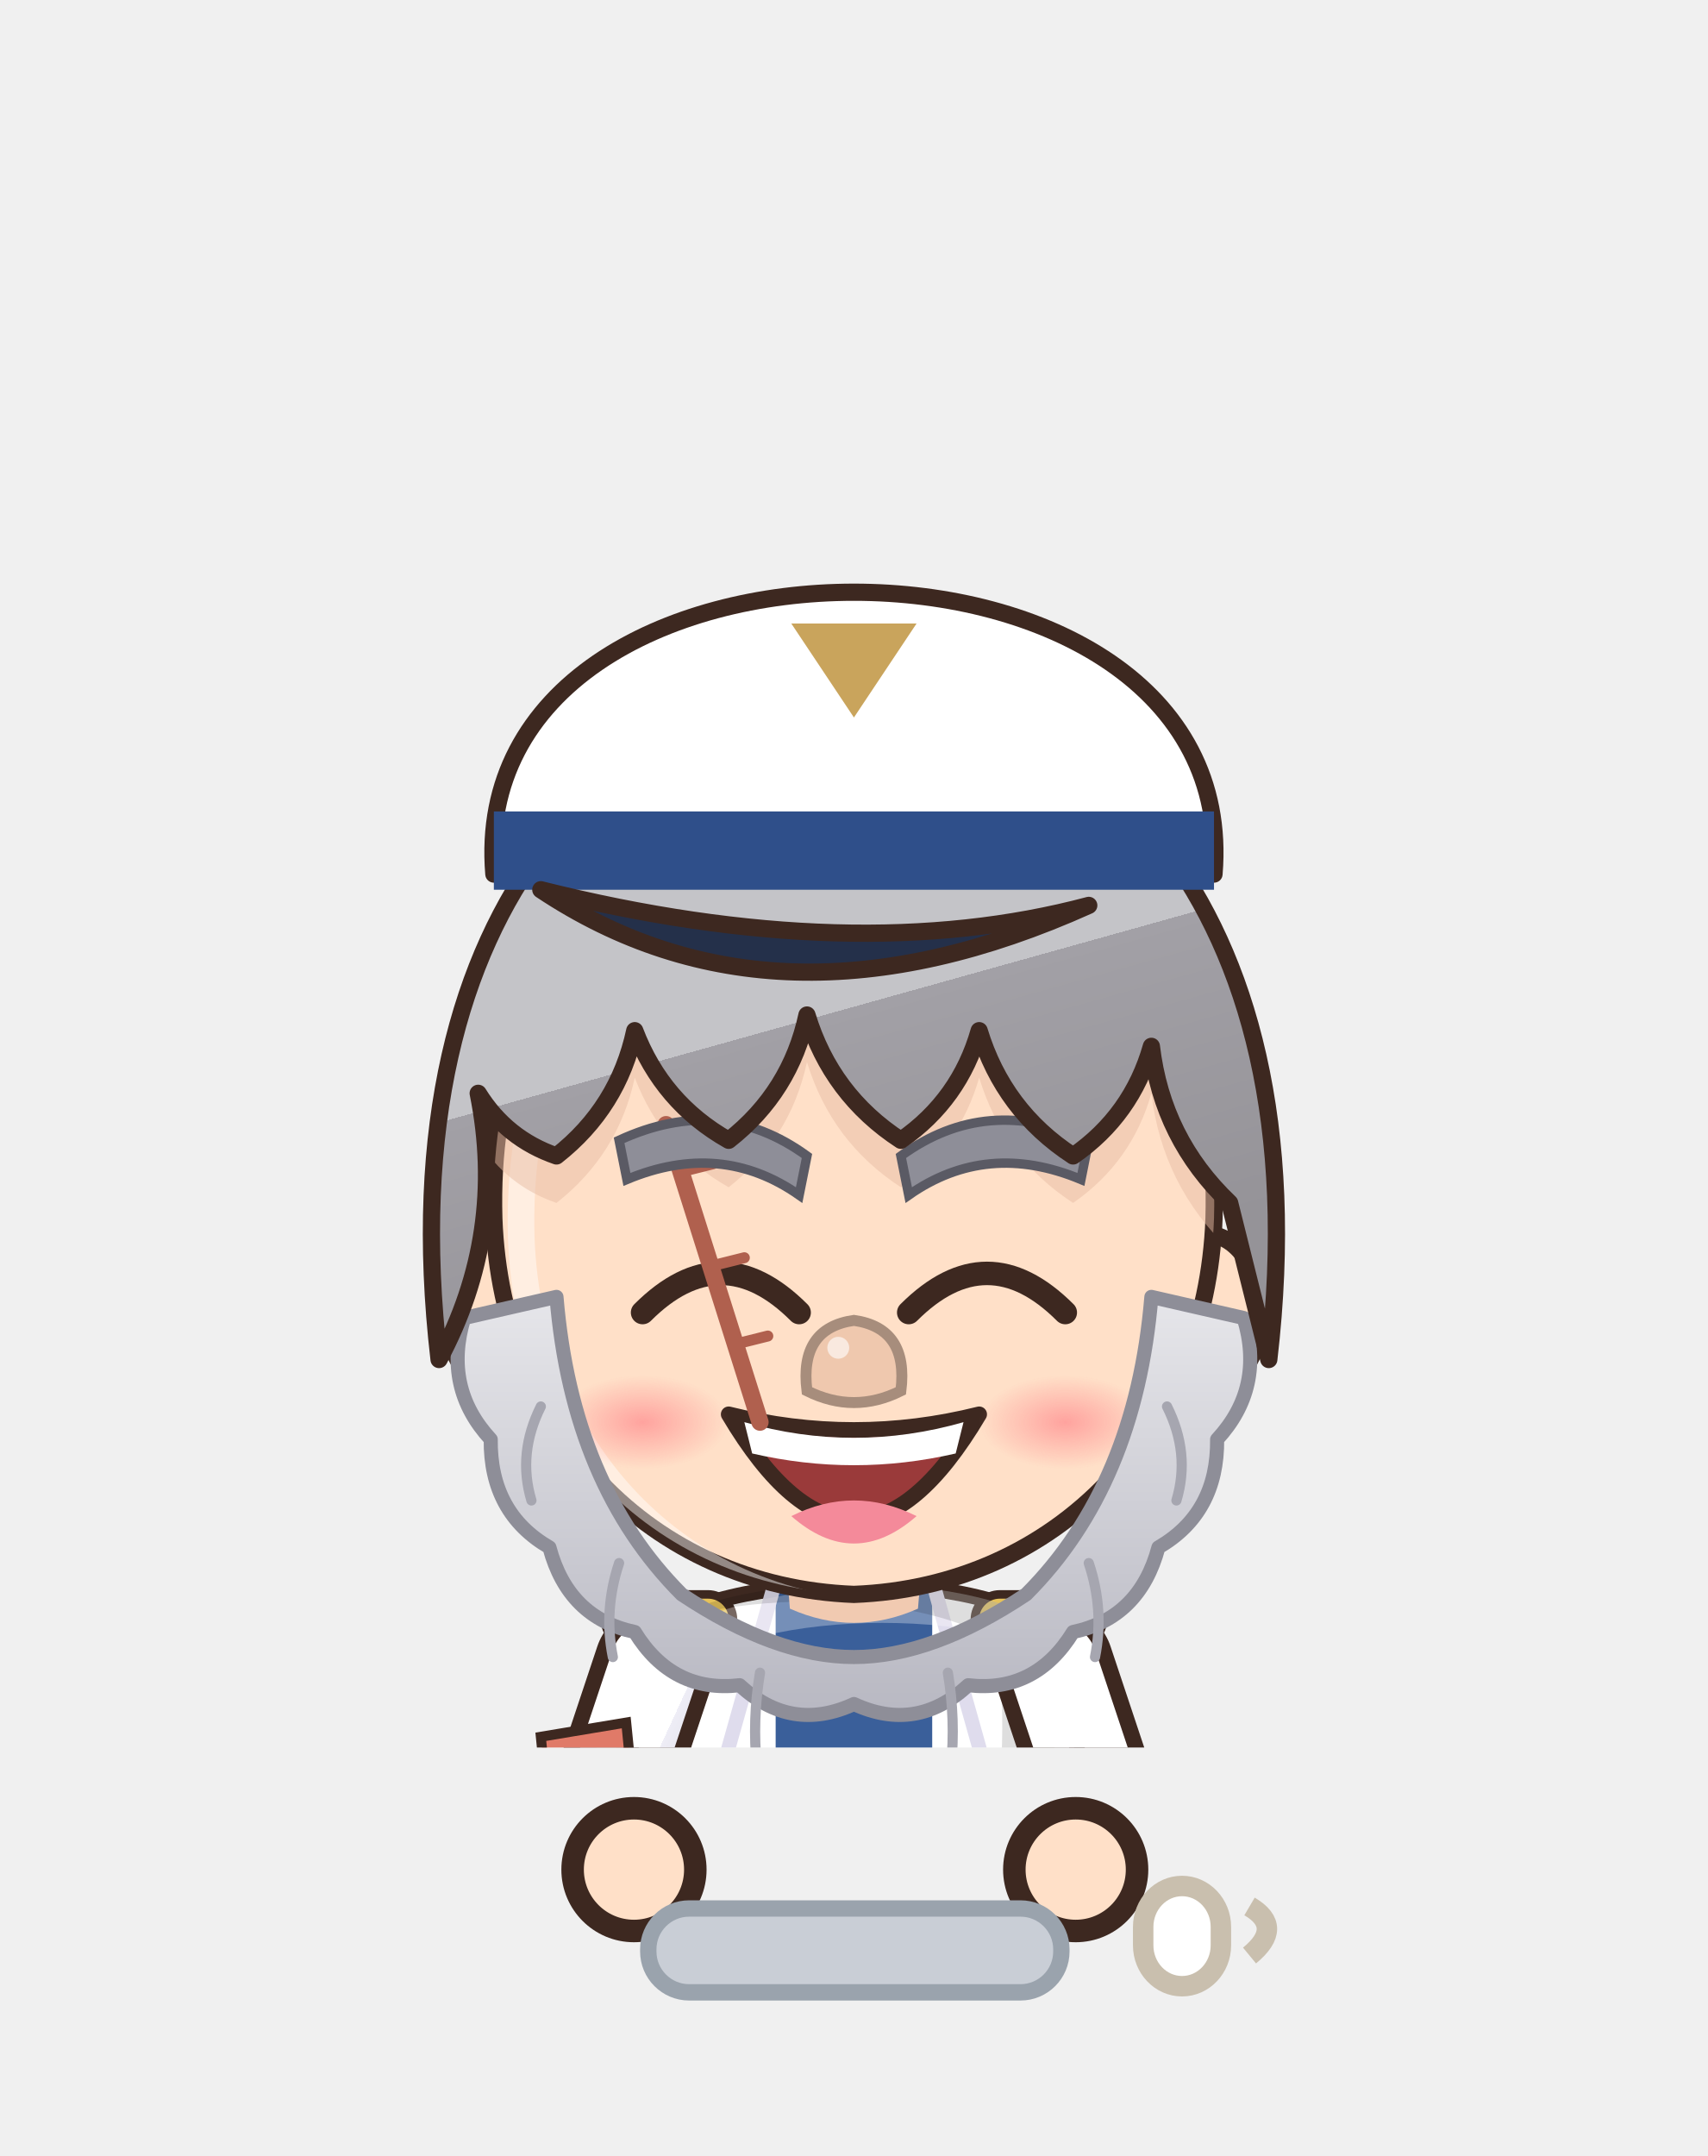
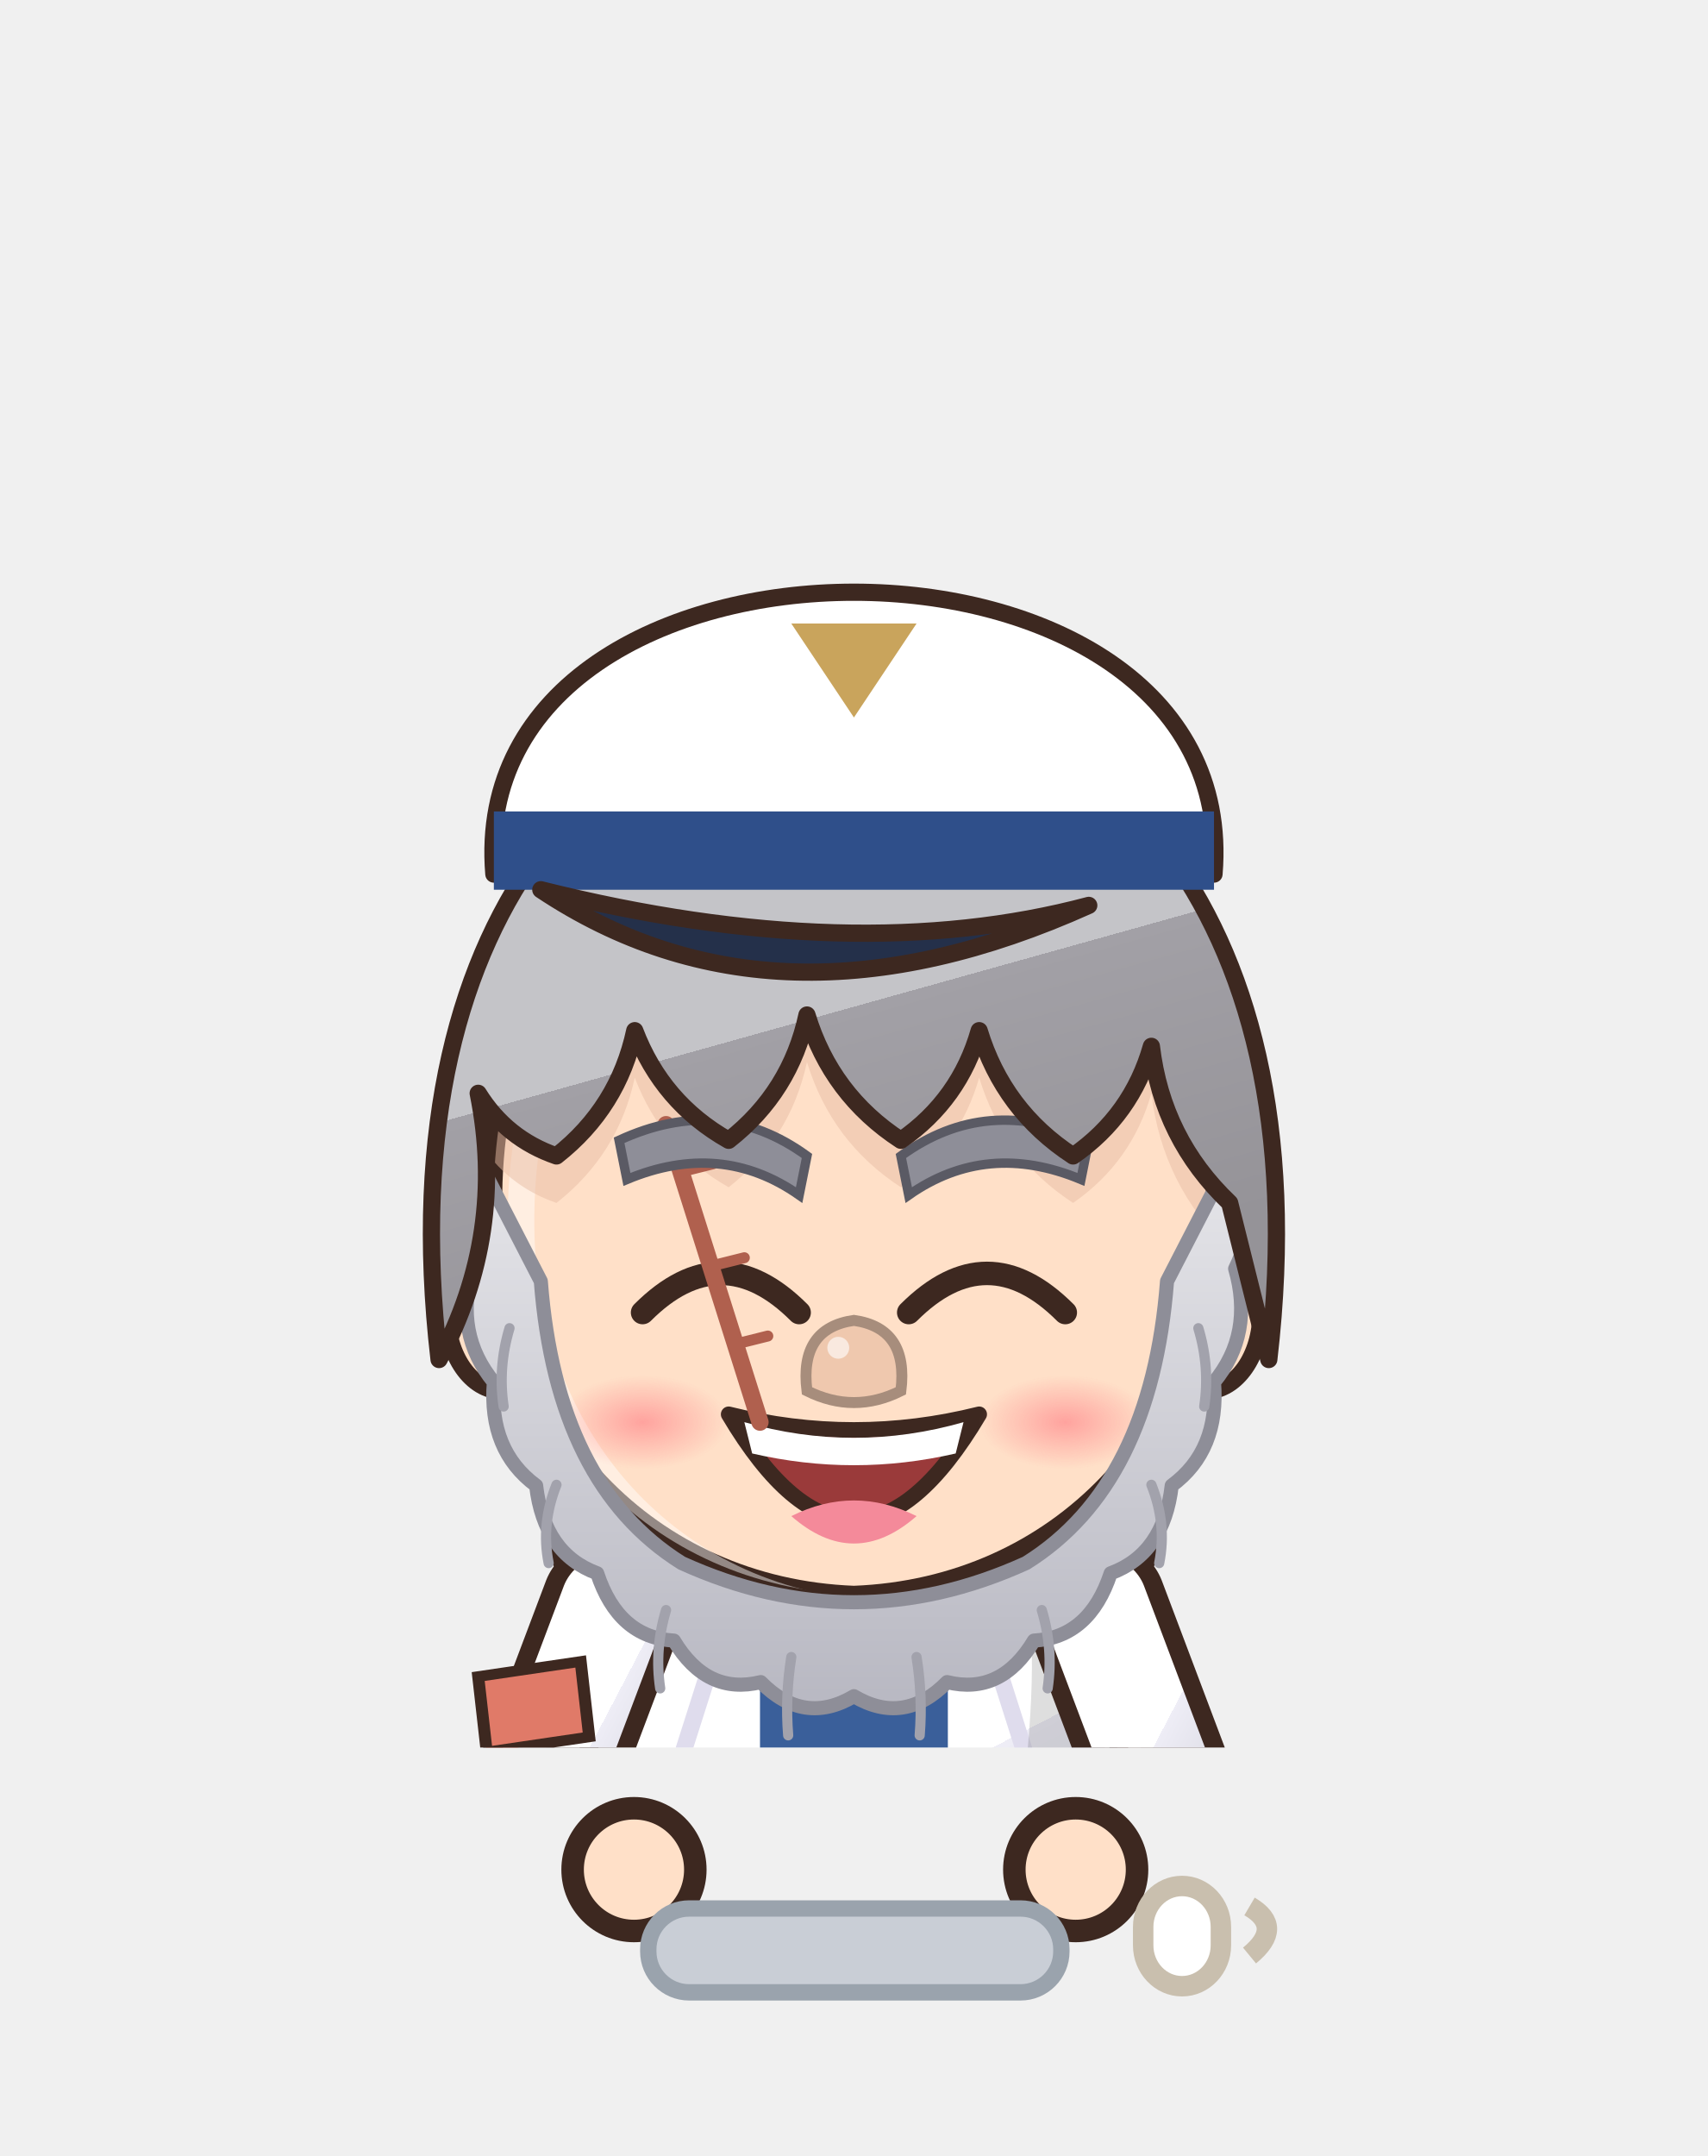
<svg xmlns="http://www.w3.org/2000/svg" viewBox="1341.2 308.6 83.5 105.4" width="83.5" height="105.4">
  <svg x="1341.2" y="308.6" viewBox="-120 -180 240 245.51" width="83.512" height="85.431">
    <defs>
      <linearGradient id="hair146" x1="0" y1="0" x2=".35" y2="1">
        <stop offset="0" stop-color="#cdcdd0" />
        <stop offset=".16" stop-color="#cdcdd0" />
        <stop offset=".16" stop-color="#c4c4c8" />
        <stop offset=".58" stop-color="#c4c4c8" />
        <stop offset=".58" stop-color="#a2a0a6" />
        <stop offset="1" stop-color="#959398" />
      </linearGradient>
      <radialGradient id="skin146" cx=".4" cy=".32" r=".85">
        <stop offset="0" stop-color="#ffe0c8" />
        <stop offset=".84" stop-color="#ffe0c8" />
        <stop offset=".84" stop-color="#f1cab1" />
        <stop offset="1" stop-color="#f1cab1" />
      </radialGradient>
      <linearGradient id="cloth146" x1="0" y1="0" x2=".45" y2="1">
        <stop offset="0" stop-color="#ffffff" />
        <stop offset=".16" stop-color="#ffffff" />
        <stop offset=".16" stop-color="#ffffff" />
        <stop offset=".6" stop-color="#ffffff" />
        <stop offset=".6" stop-color="#eeedf6" />
        <stop offset="1" stop-color="#dadae2" />
      </linearGradient>
      <linearGradient id="iris146" x1="0" y1="0" x2="0" y2="1">
        <stop offset="0" stop-color="#1a120f" />
        <stop offset=".5" stop-color="#3a2a22" />
        <stop offset="1" stop-color="#928985" />
      </linearGradient>
      <linearGradient id="gold146" x1="0" y1="0" x2="1" y2="1">
        <stop offset="0" stop-color="#f6d27a" />
        <stop offset=".55" stop-color="#d9a63a" />
        <stop offset="1" stop-color="#a8761e" />
      </linearGradient>
      <linearGradient id="steel146" x1="0" y1="0" x2="1" y2="1">
        <stop offset="0" stop-color="#e4e8ee" />
        <stop offset=".5" stop-color="#9aa3ad" />
        <stop offset="1" stop-color="#5a606a" />
      </linearGradient>
      <linearGradient id="beard146" x1="0" y1="0" x2="0" y2="1">
        <stop offset="0" stop-color="#e6e6ea" />
        <stop offset="1" stop-color="#b8b8c2" />
      </linearGradient>
      <radialGradient id="hawkiris146" cx=".45" cy=".4" r=".7">
        <stop offset="0" stop-color="#ffe27a" />
        <stop offset=".6" stop-color="#e8a52a" />
        <stop offset="1" stop-color="#9a5a12" />
      </radialGradient>
      <linearGradient id="straw146" x1="0" y1="0" x2=".3" y2="1">
        <stop offset="0" stop-color="#ffe7aa" />
        <stop offset=".16" stop-color="#ffe7aa" />
        <stop offset=".16" stop-color="#ffe39a" />
        <stop offset=".58" stop-color="#ffe39a" />
        <stop offset=".58" stop-color="#e9b456" />
        <stop offset="1" stop-color="#d6a54f" />
      </linearGradient>
      <radialGradient id="blush146">
        <stop offset="0" stop-color="#ff7f86" stop-opacity=".9" />
        <stop offset="1" stop-color="#ff7f86" stop-opacity="0" />
      </radialGradient>
      <clipPath id="face146">
        <path d="M -46,-4 C -47,-38 -25,-55 0,-55 C 25,-55 47,-38 46,-4 C 45,23 26,43 0,44 C -26,43 -45,23 -46,-4 Z" />
      </clipPath>
      <clipPath id="torso146">
        <path d="M -30,50 C -34,68 -28,94 -26,124 L 26,124 C 28,94 34,68 30,50 C 18,40 -18,40 -30,50 Z" />
      </clipPath>
    </defs>
    <ellipse cx="0" cy="208" rx="42" ry="7" fill="#000000" opacity=".16" />
    <g transform="translate(0,44.0) scale(1.100) translate(0,-44)" />
-     <g transform="translate(0,205) scale(1,1) translate(0,-205)">
+     <g transform="translate(0,205) scale(1.2,1.06) translate(0,-205)">
      <path d="M -23.5,118 Q -24.5,160.0 -20.5,202 L -5.5,202 Q -1.5,160.0 -2.5,118 Z" fill="#3b4258" stroke="#3d2820" stroke-width="2.2" stroke-linejoin="round" />
      <path d="M -9,124 Q -8,160 -10,196" stroke="#000000" stroke-width="4.5" fill="none" opacity=".14" stroke-linecap="round" />
      <path d="M -18,126 Q -19,150 -18,170" stroke="#ffffff" stroke-width="2" fill="none" opacity=".22" stroke-linecap="round" />
      <ellipse cx="-13" cy="205" rx="14" ry="7" fill="#3a2a24" stroke="#3d2820" stroke-width="2.2" stroke-linejoin="round" />
      <ellipse cx="-17" cy="202.5" rx="5" ry="2" fill="#ffffff" opacity=".35" />
      <path d="M 2.5,118 Q 1.5,160.0 5.5,202 L 20.5,202 Q 24.5,160.0 23.5,118 Z" fill="#3b4258" stroke="#3d2820" stroke-width="2.2" stroke-linejoin="round" />
      <path d="M 17,124 Q 18,160 16,196" stroke="#000000" stroke-width="4.5" fill="none" opacity=".14" stroke-linecap="round" />
      <path d="M 8,126 Q 7,150 8,170" stroke="#ffffff" stroke-width="2" fill="none" opacity=".22" stroke-linecap="round" />
      <ellipse cx="13" cy="205" rx="14" ry="7" fill="#3a2a24" stroke="#3d2820" stroke-width="2.2" stroke-linejoin="round" />
      <ellipse cx="9" cy="202.5" rx="5" ry="2" fill="#ffffff" opacity=".35" />
      <path d="M -30,50 C -34,68 -28,94 -26,124 L 26,124 C 28,94 34,68 30,50 C 18,40 -18,40 -30,50 Z" fill="url(#cloth146)" stroke="#3d2820" stroke-width="2.2" stroke-linejoin="round" />
      <path d="M -11,42 L 11,42 L 11,124 L -11,124 Z" fill="#3a5f9a" />
      <path d="M -11,42 L -20,74 L -11,124 M 11,42 L 20,74 L 11,124" stroke="#dfdced" stroke-width="2" fill="none" />
      <rect x="-35" y="44" width="18" height="7" rx="3.5" fill="#e6c25a" stroke="#3d2820" stroke-width="1.2" />
      <rect x="17" y="44" width="18" height="7" rx="3.5" fill="#e6c25a" stroke="#3d2820" stroke-width="1.2" />
      <g clip-path="url(#torso146)">
        <path d="M -30,50 C -34,68 -28,94 -26,124 L 26,124 C 28,94 34,68 30,50 C 18,40 -18,40 -30,50 Z" transform="translate(4,3)" fill="none" stroke="#ffffff" stroke-width="5" opacity=".3" />
        <path d="M -30,50 C -34,68 -28,94 -26,124 L 26,124 C 28,94 34,68 30,50 C 18,40 -18,40 -30,50 Z" transform="translate(-6,-2)" fill="none" stroke="#000000" stroke-width="9" opacity=".13" />
      </g>
      <path d="M -27,112 L -36,166 L -10,166 L -9,118 Z M 27,112 L 36,166 L 10,166 L 9,118 Z" fill="url(#cloth146)" stroke="#3d2820" stroke-width="2.2" stroke-linejoin="round" />
      <path d="M -28,54 L -38,84 L -31,102" stroke="#3d2820" stroke-width="17" fill="none" stroke-linecap="round" stroke-linejoin="round" />
      <path d="M -28,54 L -38,84 L -31,102" stroke="url(#cloth146)" stroke-width="12.6" fill="none" stroke-linecap="round" stroke-linejoin="round" />
      <path d="M -28,54 L -38,84 L -31,102" transform="translate(-2.6,-1)" stroke="#ffffff" stroke-width="2.6" fill="none" stroke-linecap="round" stroke-linejoin="round" opacity=".28" />
      <path d="M 28,54 L 38,84 L 31,102" stroke="#3d2820" stroke-width="17" fill="none" stroke-linecap="round" stroke-linejoin="round" />
      <path d="M 28,54 L 38,84 L 31,102" stroke="url(#cloth146)" stroke-width="12.6" fill="none" stroke-linecap="round" stroke-linejoin="round" />
      <path d="M 28,54 L 38,84 L 31,102" transform="translate(-2.6,-1)" stroke="#ffffff" stroke-width="2.6" fill="none" stroke-linecap="round" stroke-linejoin="round" opacity=".28" />
      <circle cx="-31" cy="102" r="8.5" fill="url(#skin146)" stroke="#3d2820" stroke-width="2.2" />
      <circle cx="31" cy="102" r="8.5" fill="url(#skin146)" stroke="#3d2820" stroke-width="2.2" />
      <path d="M -44,64 L -32,62 L -31,72 L -43,74 Z" fill="#e07a68" stroke="#3d2820" stroke-width="1.4" />
      <path d="M -10,34 L 10,34 L 9,46 Q 0,50 -9,46 Z" fill="#f1cab1" />
    </g>
    <g transform="translate(0,44.0) scale(1.100) translate(0,-44)">
      <ellipse cx="-45" cy="8" rx="7" ry="10" fill="url(#skin146)" stroke="#3d2820" stroke-width="2.2" stroke-linejoin="round" />
      <ellipse cx="45" cy="8" rx="7" ry="10" fill="url(#skin146)" stroke="#3d2820" stroke-width="2.2" stroke-linejoin="round" />
      <path d="M -46,-4 C -47,-38 -25,-55 0,-55 C 25,-55 47,-38 46,-4 C 45,23 26,43 0,44 C -26,43 -45,23 -46,-4 Z" fill="url(#skin146)" stroke="#3d2820" stroke-width="2.2" stroke-linejoin="round" />
      <g clip-path="url(#face146)">
        <path d="M -46,-4 C -47,-38 -25,-55 0,-55 C 25,-55 47,-38 46,-4 C 45,23 26,43 0,44 C -26,43 -45,23 -46,-4 Z" transform="translate(3.5,2.5)" fill="none" stroke="#ffffff" stroke-width="3.4" opacity=".45" />
      </g>
      <g clip-path="url(#face146)">
        <path d="M -53,14 C -60,-46 -28,-72 0,-72 C 28,-72 60,-46 53,14 L 48,-6 Q 39.4,-14.2 38,-26 Q 35.5,-17.2 28,-12 Q 19.1,-17.8 16,-28 Q 13.5,-19.2 6,-14 Q -2.9,-19.8 -6,-30 Q -8.1,-20.2 -16,-14 Q -24.5,-18.8 -28,-28 Q -30.1,-18.2 -38,-12 Q -44.4,-14.2 -48,-20 Q -44.4,-2.1 -53,14 Z" transform="translate(0,6)" fill="#e7bca4" opacity=".5" />
      </g>
      <path d="M -27,8 Q -17,-2 -7,8" stroke="#3d2820" stroke-width="3" fill="none" stroke-linecap="round" />
      <path d="M 7,8 Q 17,-2 27,8" stroke="#3d2820" stroke-width="3" fill="none" stroke-linecap="round" />
      <path d="M -16,21 Q 0,48 16,21 Q 0,25 -16,21 Z" fill="#9a3a3a" stroke="#3d2820" stroke-width="2" stroke-linejoin="round" />
      <path d="M -8,34 Q 0,41 8,34 Q 0,30 -8,34 Z" fill="#f48a9a" />
      <path d="M -14,22 Q 0,26 14,22 L 13,26 Q 0,29 -13,26 Z" fill="#ffffff" />
      <ellipse cx="-27" cy="22" rx="11" ry="6" fill="url(#blush146)" opacity="0.70" />
      <ellipse cx="27" cy="22" rx="11" ry="6" fill="url(#blush146)" opacity="0.70" />
      <path d="M -1,17 Q 1,19 2,17" stroke="#a78d7c" stroke-width="1.8" fill="none" stroke-linecap="round" />
      <path d="M -24,-16 L -12,22" stroke="#b0604e" stroke-width="2.2" stroke-linecap="round" />
      <path d="M -22,-10 l 4,-1 M -18,2 l 4,-1 M -15,12 l 4,-1" stroke="#b0604e" stroke-width="1.4" stroke-linecap="round" />
-       <path d="M 49.8,8.7 Q 52.5,17.6 46.4,24.2 Q 46.5,33.6 38.9,38.0 Q 36.5,47.0 28.0,48.8 Q 23.2,56.6 14.6,55.6 Q 8.0,61.7 0.0,58.0 Q -8.0,61.7 -14.6,55.6 Q -23.2,56.6 -28.0,48.8 Q -36.5,47.0 -38.9,38.0 Q -46.5,33.6 -46.4,24.2 Q -52.5,17.6 -49.8,8.7 L -38,6 Q -36,30 -22,44 Q -10,52 0,52 Q 10,52 22,44 Q 36,30 38,6 Z" fill="url(#beard146)" stroke="#8e8e98" stroke-width="1.8" stroke-linejoin="round" />
-       <path d="M -40,20 q -3,6 -1.2,12" stroke="#a6a6b0" stroke-width="1.3" fill="none" stroke-linecap="round" />
-       <path d="M -30,40 q -2,6 -0.8,12" stroke="#a6a6b0" stroke-width="1.3" fill="none" stroke-linecap="round" />
-       <path d="M -12,54 q -1,6 -0.4,12" stroke="#a6a6b0" stroke-width="1.3" fill="none" stroke-linecap="round" />
-       <path d="M 12,54 q 1,6 0.4,12" stroke="#a6a6b0" stroke-width="1.3" fill="none" stroke-linecap="round" />
-       <path d="M 30,40 q 2,6 0.8,12" stroke="#a6a6b0" stroke-width="1.3" fill="none" stroke-linecap="round" />
-       <path d="M 40,20 q 3,6 1.2,12" stroke="#a6a6b0" stroke-width="1.3" fill="none" stroke-linecap="round" />
+       <path d="M 48.5,-12.5 Q 52.4,-5.1 48.7,2.4 Q 51.1,10.7 46.0,16.9 Q 46.7,25.6 40.6,30.1 Q 39.6,38.8 32.8,41.3 Q 30.1,49.5 23.0,49.9 Q 18.8,56.9 11.9,55.2 Q 6.4,60.8 0.0,57.0 Q -6.4,60.8 -11.9,55.2 Q -18.8,56.9 -23.0,49.9 Q -30.1,49.5 -32.8,41.3 Q -39.6,38.8 -40.6,30.1 Q -46.7,25.6 -46.0,16.9 Q -51.1,10.7 -48.7,2.4 Q -52.4,-5.1 -48.5,-12.5 L -40,4 Q -38,30 -22,40 Q 0,50 22,40 Q 38,30 40,4 Z" fill="url(#beard146)" stroke="#8e8e98" stroke-width="1.8" stroke-linejoin="round" />
+       <path d="M -44,10 q -1.5,5 -0.75,10" stroke="#a2a2ac" stroke-width="1.3" fill="none" stroke-linecap="round" />
+       <path d="M -38,30 q -2,5 -1.0,10" stroke="#a2a2ac" stroke-width="1.3" fill="none" stroke-linecap="round" />
+       <path d="M -24,46 q -1.5,5 -0.75,10" stroke="#a2a2ac" stroke-width="1.3" fill="none" stroke-linecap="round" />
+       <path d="M -8,52 q -0.8,5 -0.4,10" stroke="#a2a2ac" stroke-width="1.3" fill="none" stroke-linecap="round" />
+       <path d="M 8,52 q 0.8,5 0.4,10" stroke="#a2a2ac" stroke-width="1.3" fill="none" stroke-linecap="round" />
+       <path d="M 24,46 q 1.5,5 0.75,10" stroke="#a2a2ac" stroke-width="1.3" fill="none" stroke-linecap="round" />
+       <path d="M 38,30 q 2,5 1.0,10" stroke="#a2a2ac" stroke-width="1.3" fill="none" stroke-linecap="round" />
+       <path d="M 44,10 q 1.5,5 0.75,10" stroke="#a2a2ac" stroke-width="1.3" fill="none" stroke-linecap="round" />
      <path d="M -6,-12 Q -17,-20 -30,-14 L -29,-9 Q -17,-14 -7,-7 Z" fill="#8e8e98" stroke="#5a5a64" stroke-width="1.2" />
      <path d="M 6,-12 Q 17,-20 30,-14 L 29,-9 Q 17,-14 7,-7 Z" fill="#8e8e98" stroke="#5a5a64" stroke-width="1.2" />
      <path d="M -6,18 Q -7,10 0,9 Q 7,10 6,18 Q 0,21 -6,18 Z" fill="#efc8ae" stroke="#a78d7c" stroke-width="1.4" />
      <circle cx="-2" cy="12.5" r="1.4" fill="#ffffff" opacity=".6" />
      <path d="M -53,14 C -60,-46 -28,-72 0,-72 C 28,-72 60,-46 53,14 L 48,-6 Q 39.4,-14.2 38,-26 Q 35.5,-17.2 28,-12 Q 19.1,-17.8 16,-28 Q 13.5,-19.2 6,-14 Q -2.9,-19.8 -6,-30 Q -8.1,-20.2 -16,-14 Q -24.5,-18.8 -28,-28 Q -30.1,-18.2 -38,-12 Q -44.4,-14.2 -48,-20 Q -44.4,-2.1 -53,14 Z" fill="url(#hair146)" stroke="#3d2820" stroke-width="2.2" stroke-linejoin="round" />
      <path d="M -46,-48 C -50,-96 50,-96 46,-48 Z" fill="#ffffff" stroke="#3d2820" stroke-width="2.2" stroke-linejoin="round" />
      <path d="M -46,-56 L 46,-56 L 46,-46 L -46,-46 Z" fill="#2f4f8a" />
      <path d="M -40,-46 Q -10,-26 30,-44 Q 0,-36 -40,-46 Z" fill="#24304a" stroke="#3d2820" stroke-width="2.2" stroke-linejoin="round" />
      <path d="M -8,-80 L 8,-80 L 0,-68 Z" fill="#c9a45c" />
    </g>
-     <g transform="translate(0,205) scale(1,1) translate(0,-205)" />
+     <g transform="translate(0,205) scale(1.2,1.06) translate(0,-205)" />
  </svg>
  <circle cx="1372.2" cy="400.0" r="3.0" fill="#ffe0c8" stroke="#3d2820" stroke-width="1.1" />
  <circle cx="1393.8" cy="400.0" r="3.0" fill="#ffe0c8" stroke="#3d2820" stroke-width="1.1" />
  <rect x="1372.9" y="401.9" width="20.2" height="4.1" rx="2" fill="#c9ced6" stroke="#9aa3ad" stroke-width=".8" />
  <rect x="1397.1" y="400.8" width="3.8" height="4.9" rx="2" fill="#ffffff" stroke="#c9bfae" />
  <path d="M 1402.3,401.8 q 1.7,1.0 0,2.4" stroke="#c9bfae" fill="none" />
</svg>
